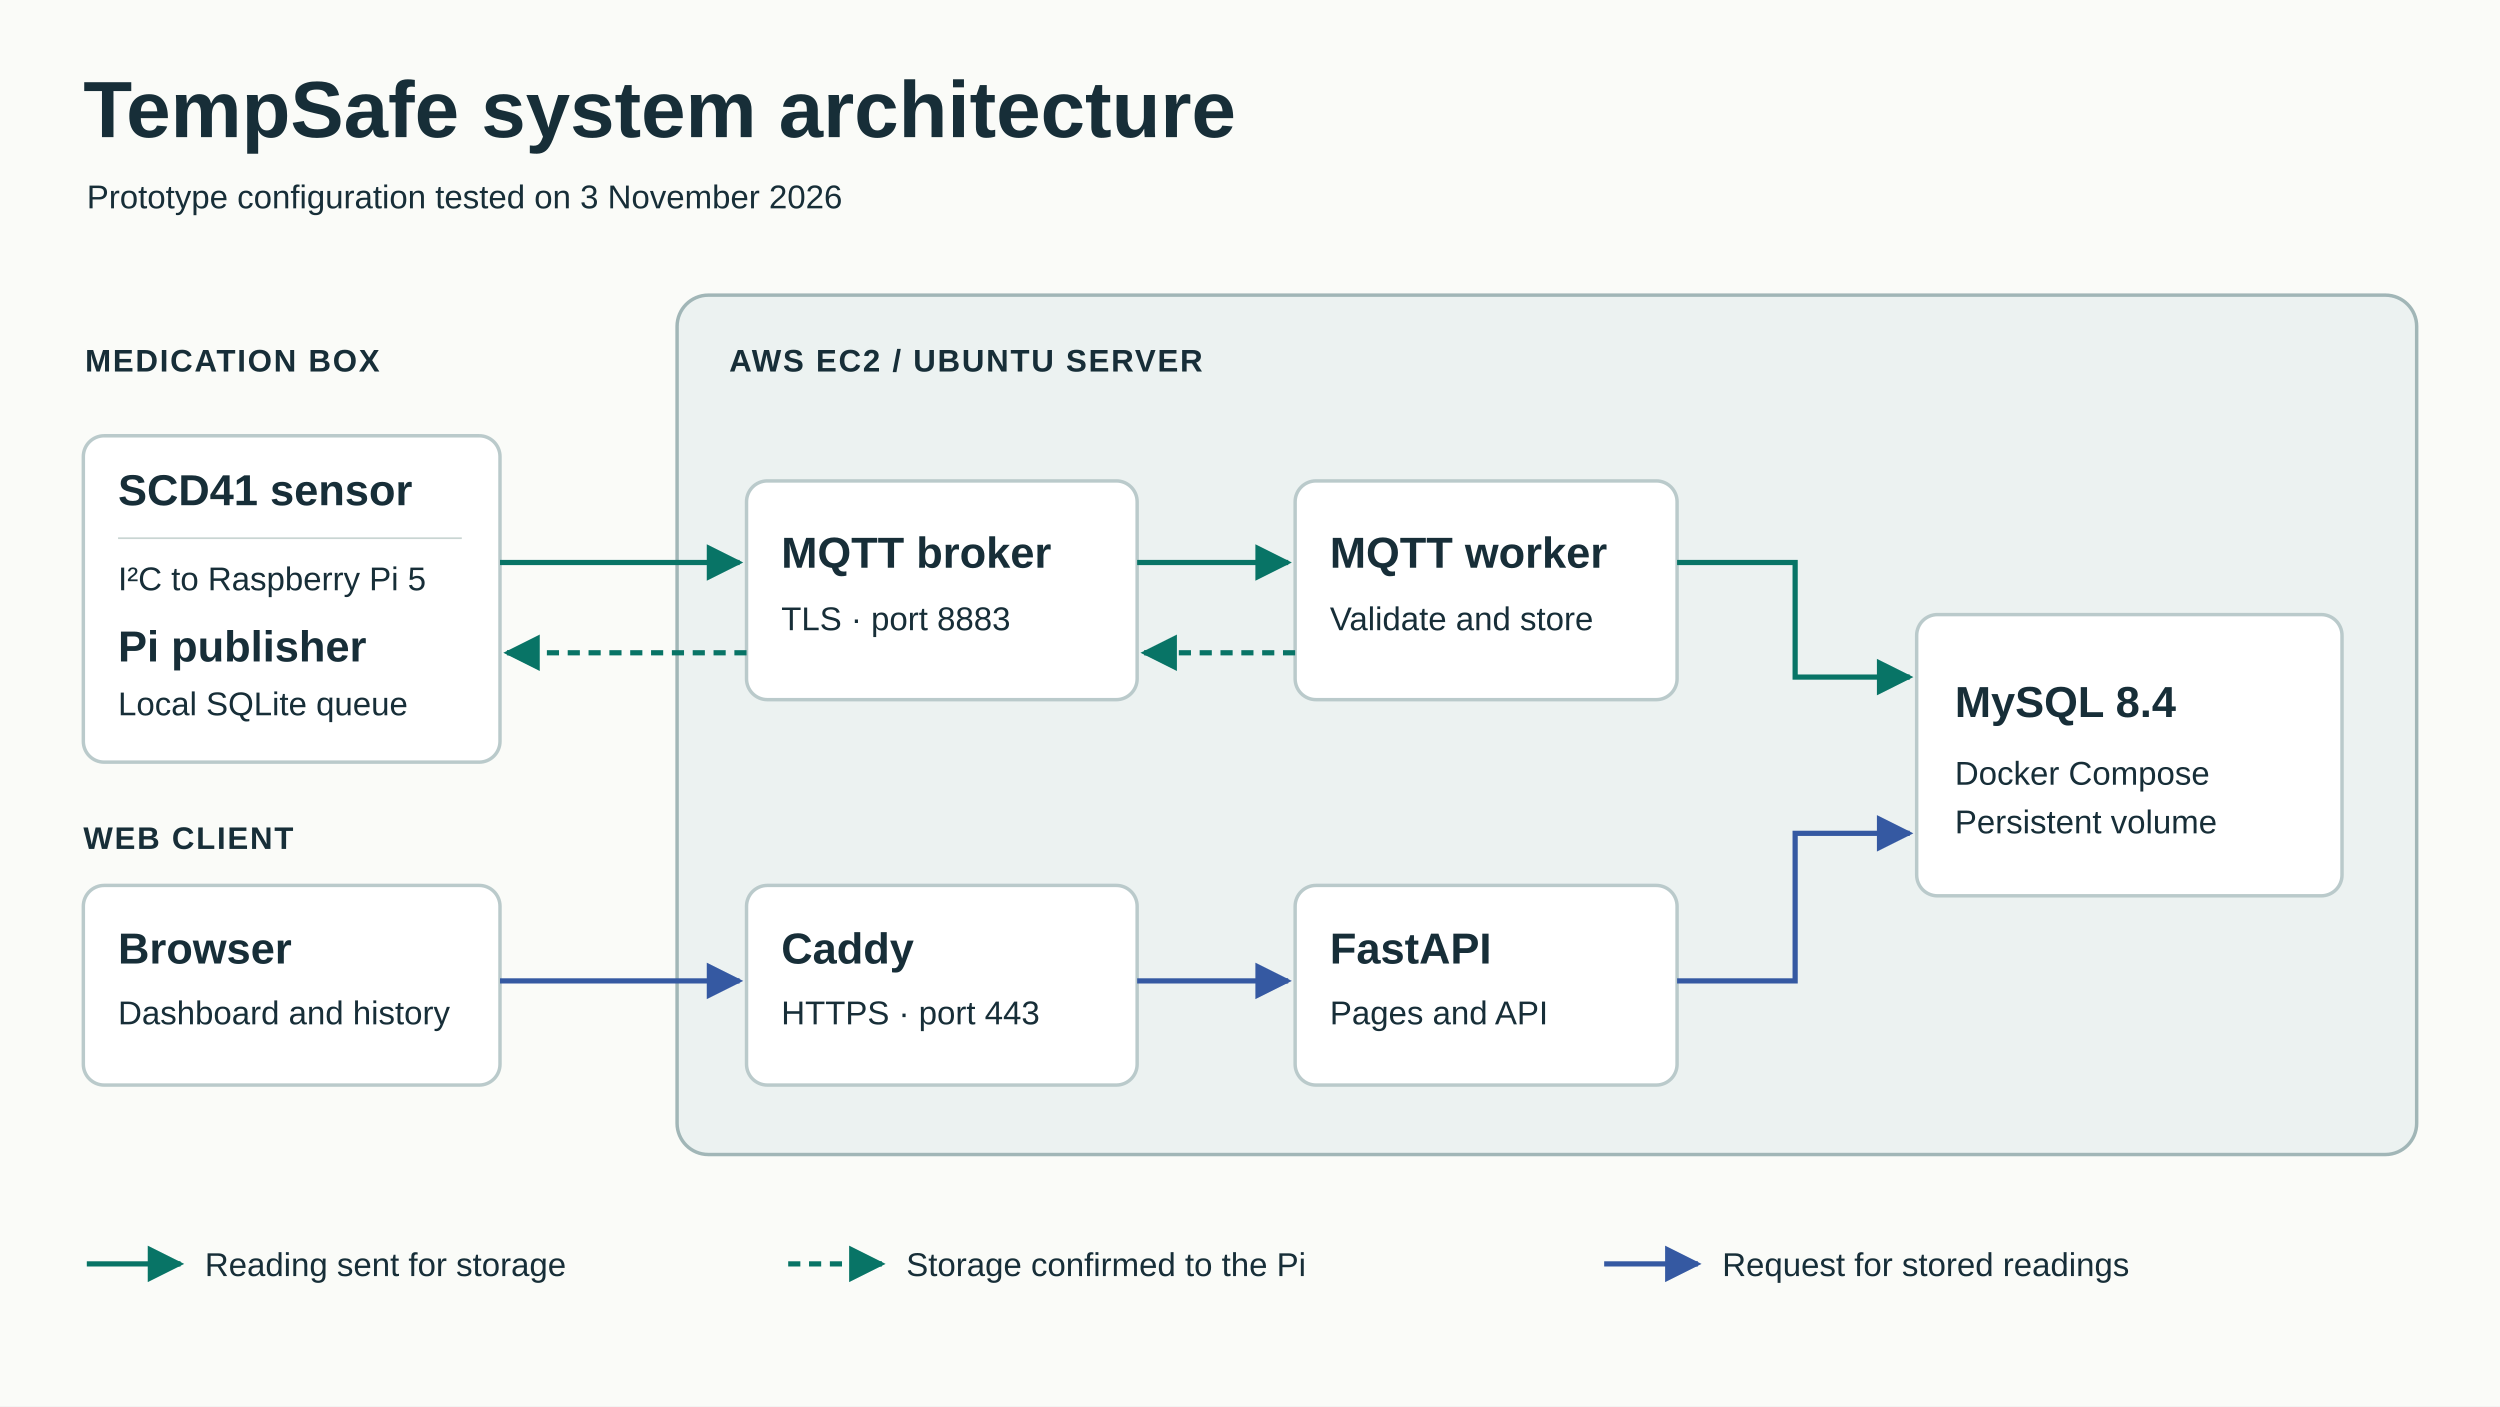
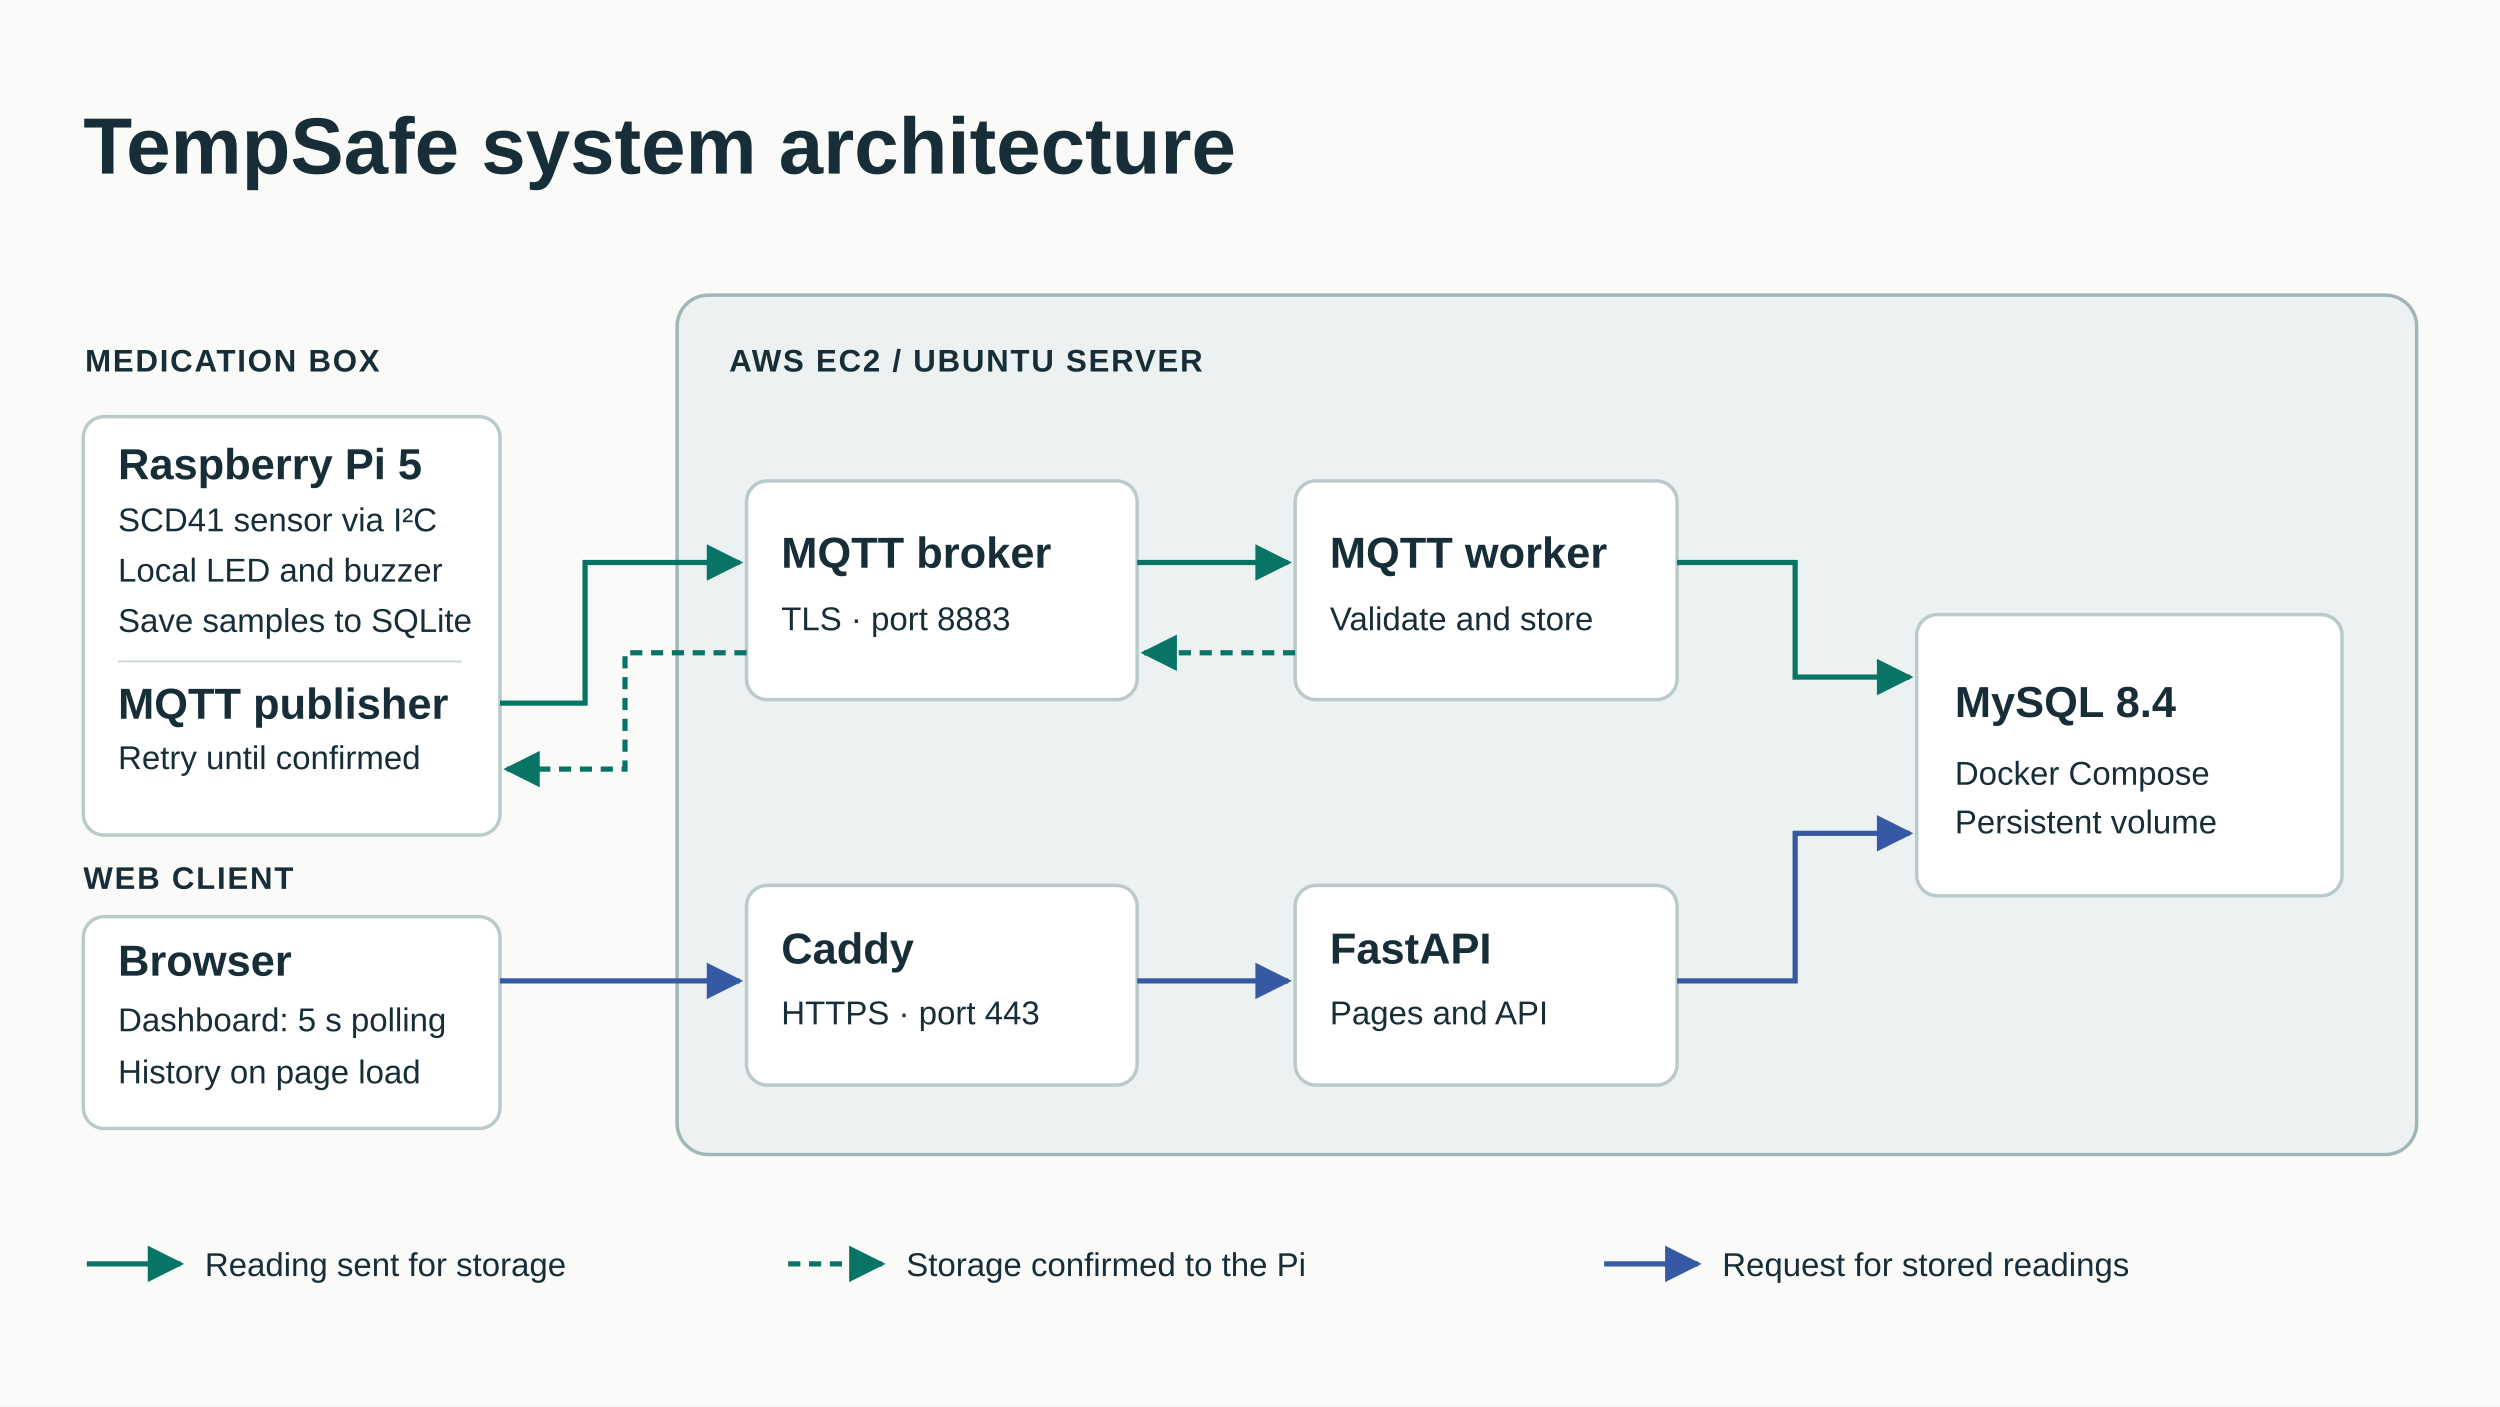
<svg xmlns="http://www.w3.org/2000/svg" viewBox="0 0 1440 810" width="1440" height="810" role="img" aria-labelledby="title description">
  <defs>
    <marker id="write" viewBox="0 0 10 10" refX="9" refY="5" markerWidth="7" markerHeight="7" orient="auto">
      <path d="M0 0 L10 5 L0 10Z" fill="#087466" />
    </marker>
    <marker id="read" viewBox="0 0 10 10" refX="9" refY="5" markerWidth="7" markerHeight="7" orient="auto">
      <path d="M0 0 L10 5 L0 10Z" fill="#3559a2" />
    </marker>
    <style>
      text { font-family: Arial, Helvetica, sans-serif; fill: #172e38 }
      .heading { font-size: 46px; font-weight: 700 }
      .region { font-size: 18px; font-weight: 700; letter-spacing: 1px }
      .name { font-size: 25px; font-weight: 700 }
      .detail { font-size: 19px }
      .wire { fill: none; stroke-width: 3 }
      .ingest { stroke: #087466; marker-end: url(#write) }
      .query { stroke: #3559a2; marker-end: url(#read) }
      .node { fill: white; stroke: #bacacb; stroke-width: 2 }
    </style>
  </defs>
  <rect width="1440" height="810" fill="#fafbf8" />
-   <text x="48" y="79" class="heading">TempSafe system architecture</text>
-   <text x="50" y="120" class="detail">Prototype configuration tested on 3 November 2026</text>
+   <text x="48" y="100" class="heading">TempSafe system architecture</text>
  <rect x="390" y="170" width="1002" height="495" rx="18" fill="#ecf2f1" stroke="#a1b6b7" stroke-width="2" />
  <text x="420" y="214" class="region">AWS EC2   /   UBUNTU SERVER</text>
  <text x="49" y="214" class="region">MEDICATION BOX</text>
-   <rect x="48" y="251" width="240" height="188" rx="12" class="node" />
-   <text x="68" y="291" class="name">SCD41 sensor</text>
-   <path d="M68 310 H266" stroke="#c9d5d3" />
-   <text x="68" y="340" class="detail">I²C to Raspberry Pi 5</text>
-   <text x="68" y="381" class="name">Pi publisher</text>
-   <text x="68" y="412" class="detail">Local SQLite queue</text>
+   <rect x="48" y="240" width="240" height="241" rx="12" class="node" />
+   <text x="68" y="276" class="name">Raspberry Pi 5</text>
+   <text x="68" y="306" class="detail">SCD41 sensor via I²C</text>
+   <text x="68" y="335" class="detail">Local LED and buzzer</text>
+   <text x="68" y="364" class="detail">Save samples to SQLite</text>
+   <path d="M68 381 H266" stroke="#c9d5d3" />
+   <text x="68" y="414" class="name">MQTT publisher</text>
+   <text x="68" y="443" class="detail">Retry until confirmed</text>
  <rect x="430" y="277" width="225" height="126" rx="12" class="node" />
  <text x="450" y="327" class="name">MQTT broker</text>
  <text x="450" y="363" class="detail">TLS · port 8883</text>
  <rect x="746" y="277" width="220" height="126" rx="12" class="node" />
  <text x="766" y="327" class="name">MQTT worker</text>
  <text x="766" y="363" class="detail">Validate and store</text>
  <rect x="1104" y="354" width="245" height="162" rx="12" class="node" />
  <text x="1126" y="413" class="name">MySQL 8.4</text>
  <text x="1126" y="452" class="detail">Docker Compose</text>
  <text x="1126" y="480" class="detail">Persistent volume</text>
-   <path class="wire ingest" d="M288 324 H426" />
+   <path class="wire ingest" d="M288 405 H337 V324 H426" />
  <path class="wire ingest" d="M655 324 H742" />
  <path class="wire ingest" d="M966 324 H1034 V390 H1100" />
  <path class="wire ingest" stroke-dasharray="7 5" d="M746 376 H659" />
-   <path class="wire ingest" stroke-dasharray="7 5" d="M430 376 H292" />
-   <text x="48" y="489" class="region">WEB CLIENT</text>
-   <rect x="48" y="510" width="240" height="115" rx="12" class="node" />
-   <text x="68" y="555" class="name">Browser</text>
-   <text x="68" y="590" class="detail">Dashboard and history</text>
+   <path class="wire ingest" stroke-dasharray="7 5" d="M430 376 H360 V443 H292" />
+   <text x="48" y="512" class="region">WEB CLIENT</text>
+   <rect x="48" y="528" width="240" height="122" rx="12" class="node" />
+   <text x="68" y="562" class="name">Browser</text>
+   <text x="68" y="594" class="detail">Dashboard: 5 s polling</text>
+   <text x="68" y="624" class="detail">History on page load</text>
  <rect x="430" y="510" width="225" height="115" rx="12" class="node" />
  <text x="450" y="555" class="name">Caddy</text>
  <text x="450" y="590" class="detail">HTTPS · port 443</text>
  <rect x="746" y="510" width="220" height="115" rx="12" class="node" />
  <text x="766" y="555" class="name">FastAPI</text>
  <text x="766" y="590" class="detail">Pages and API</text>
  <path class="wire query" d="M288 565 H426" />
  <path class="wire query" d="M655 565 H742" />
  <path class="wire query" d="M966 565 H1034 V480 H1100" />
  <path class="wire ingest" d="M50 728 H104" />
  <text x="118" y="735" class="detail">Reading sent for storage</text>
  <path class="wire ingest" stroke-dasharray="7 5" d="M454 728 H508" />
  <text x="522" y="735" class="detail">Storage confirmed to the Pi</text>
  <path class="wire query" d="M924 728 H978" />
  <text x="992" y="735" class="detail">Request for stored readings</text>
</svg>
